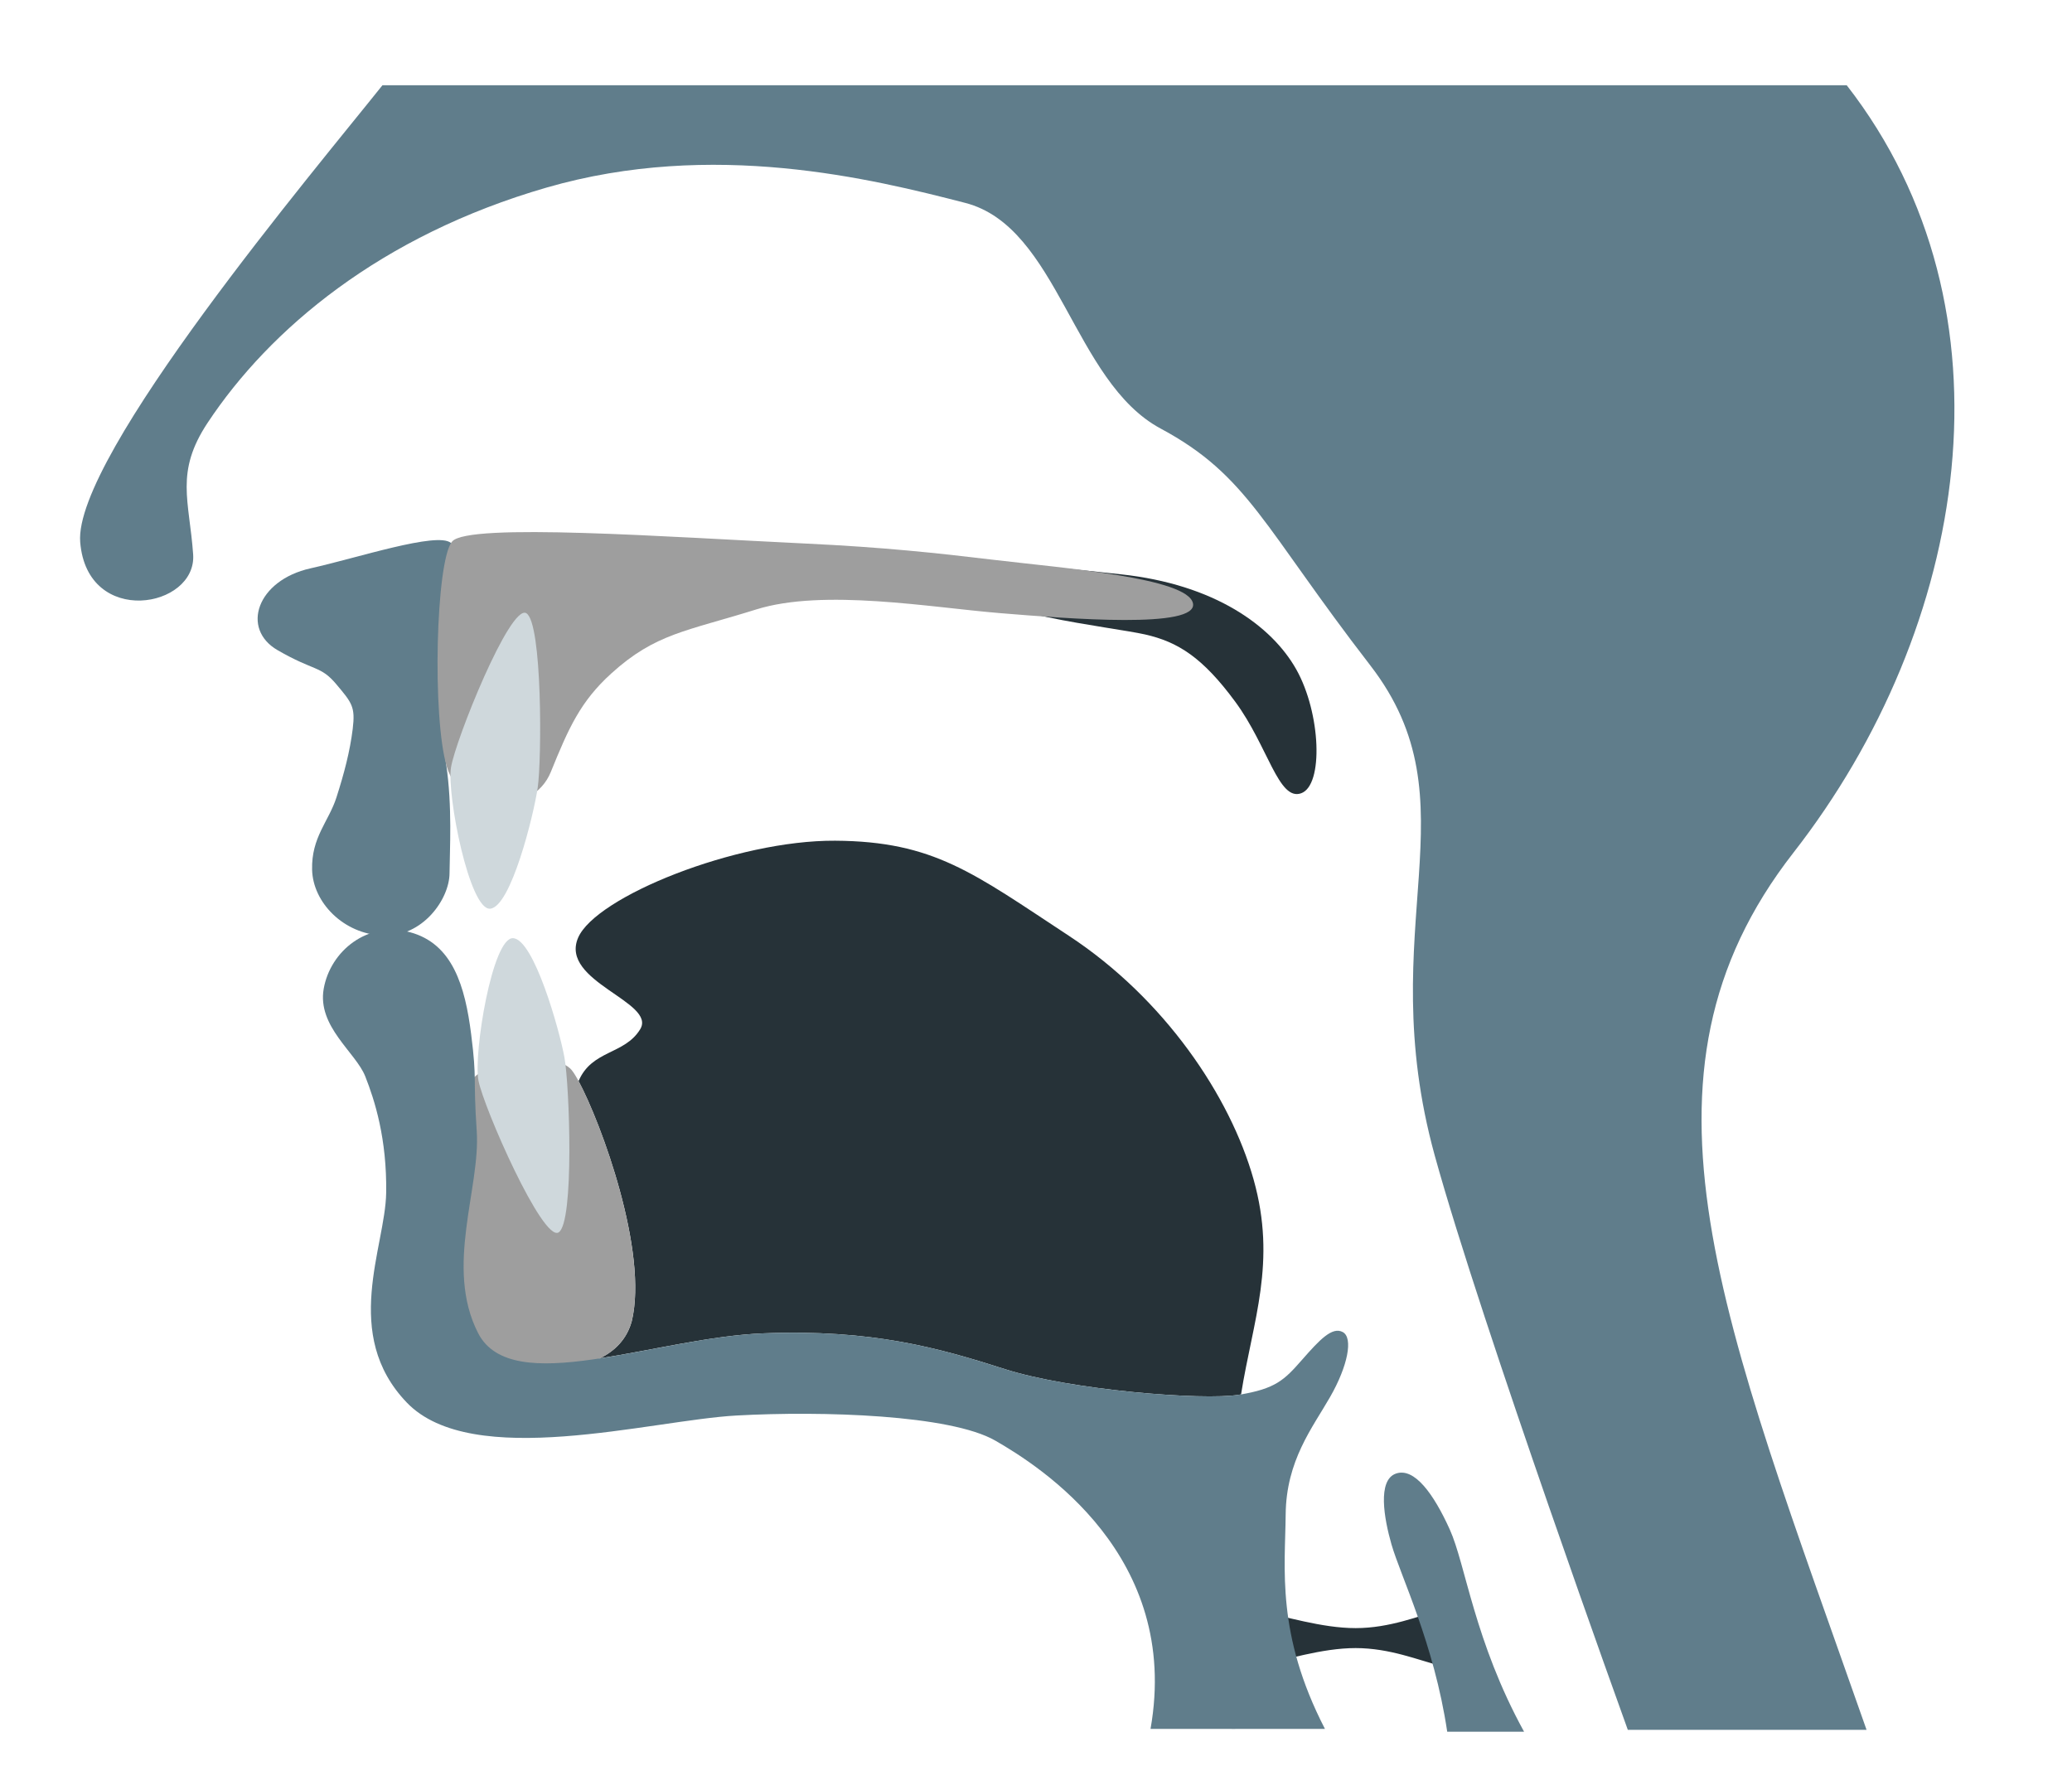
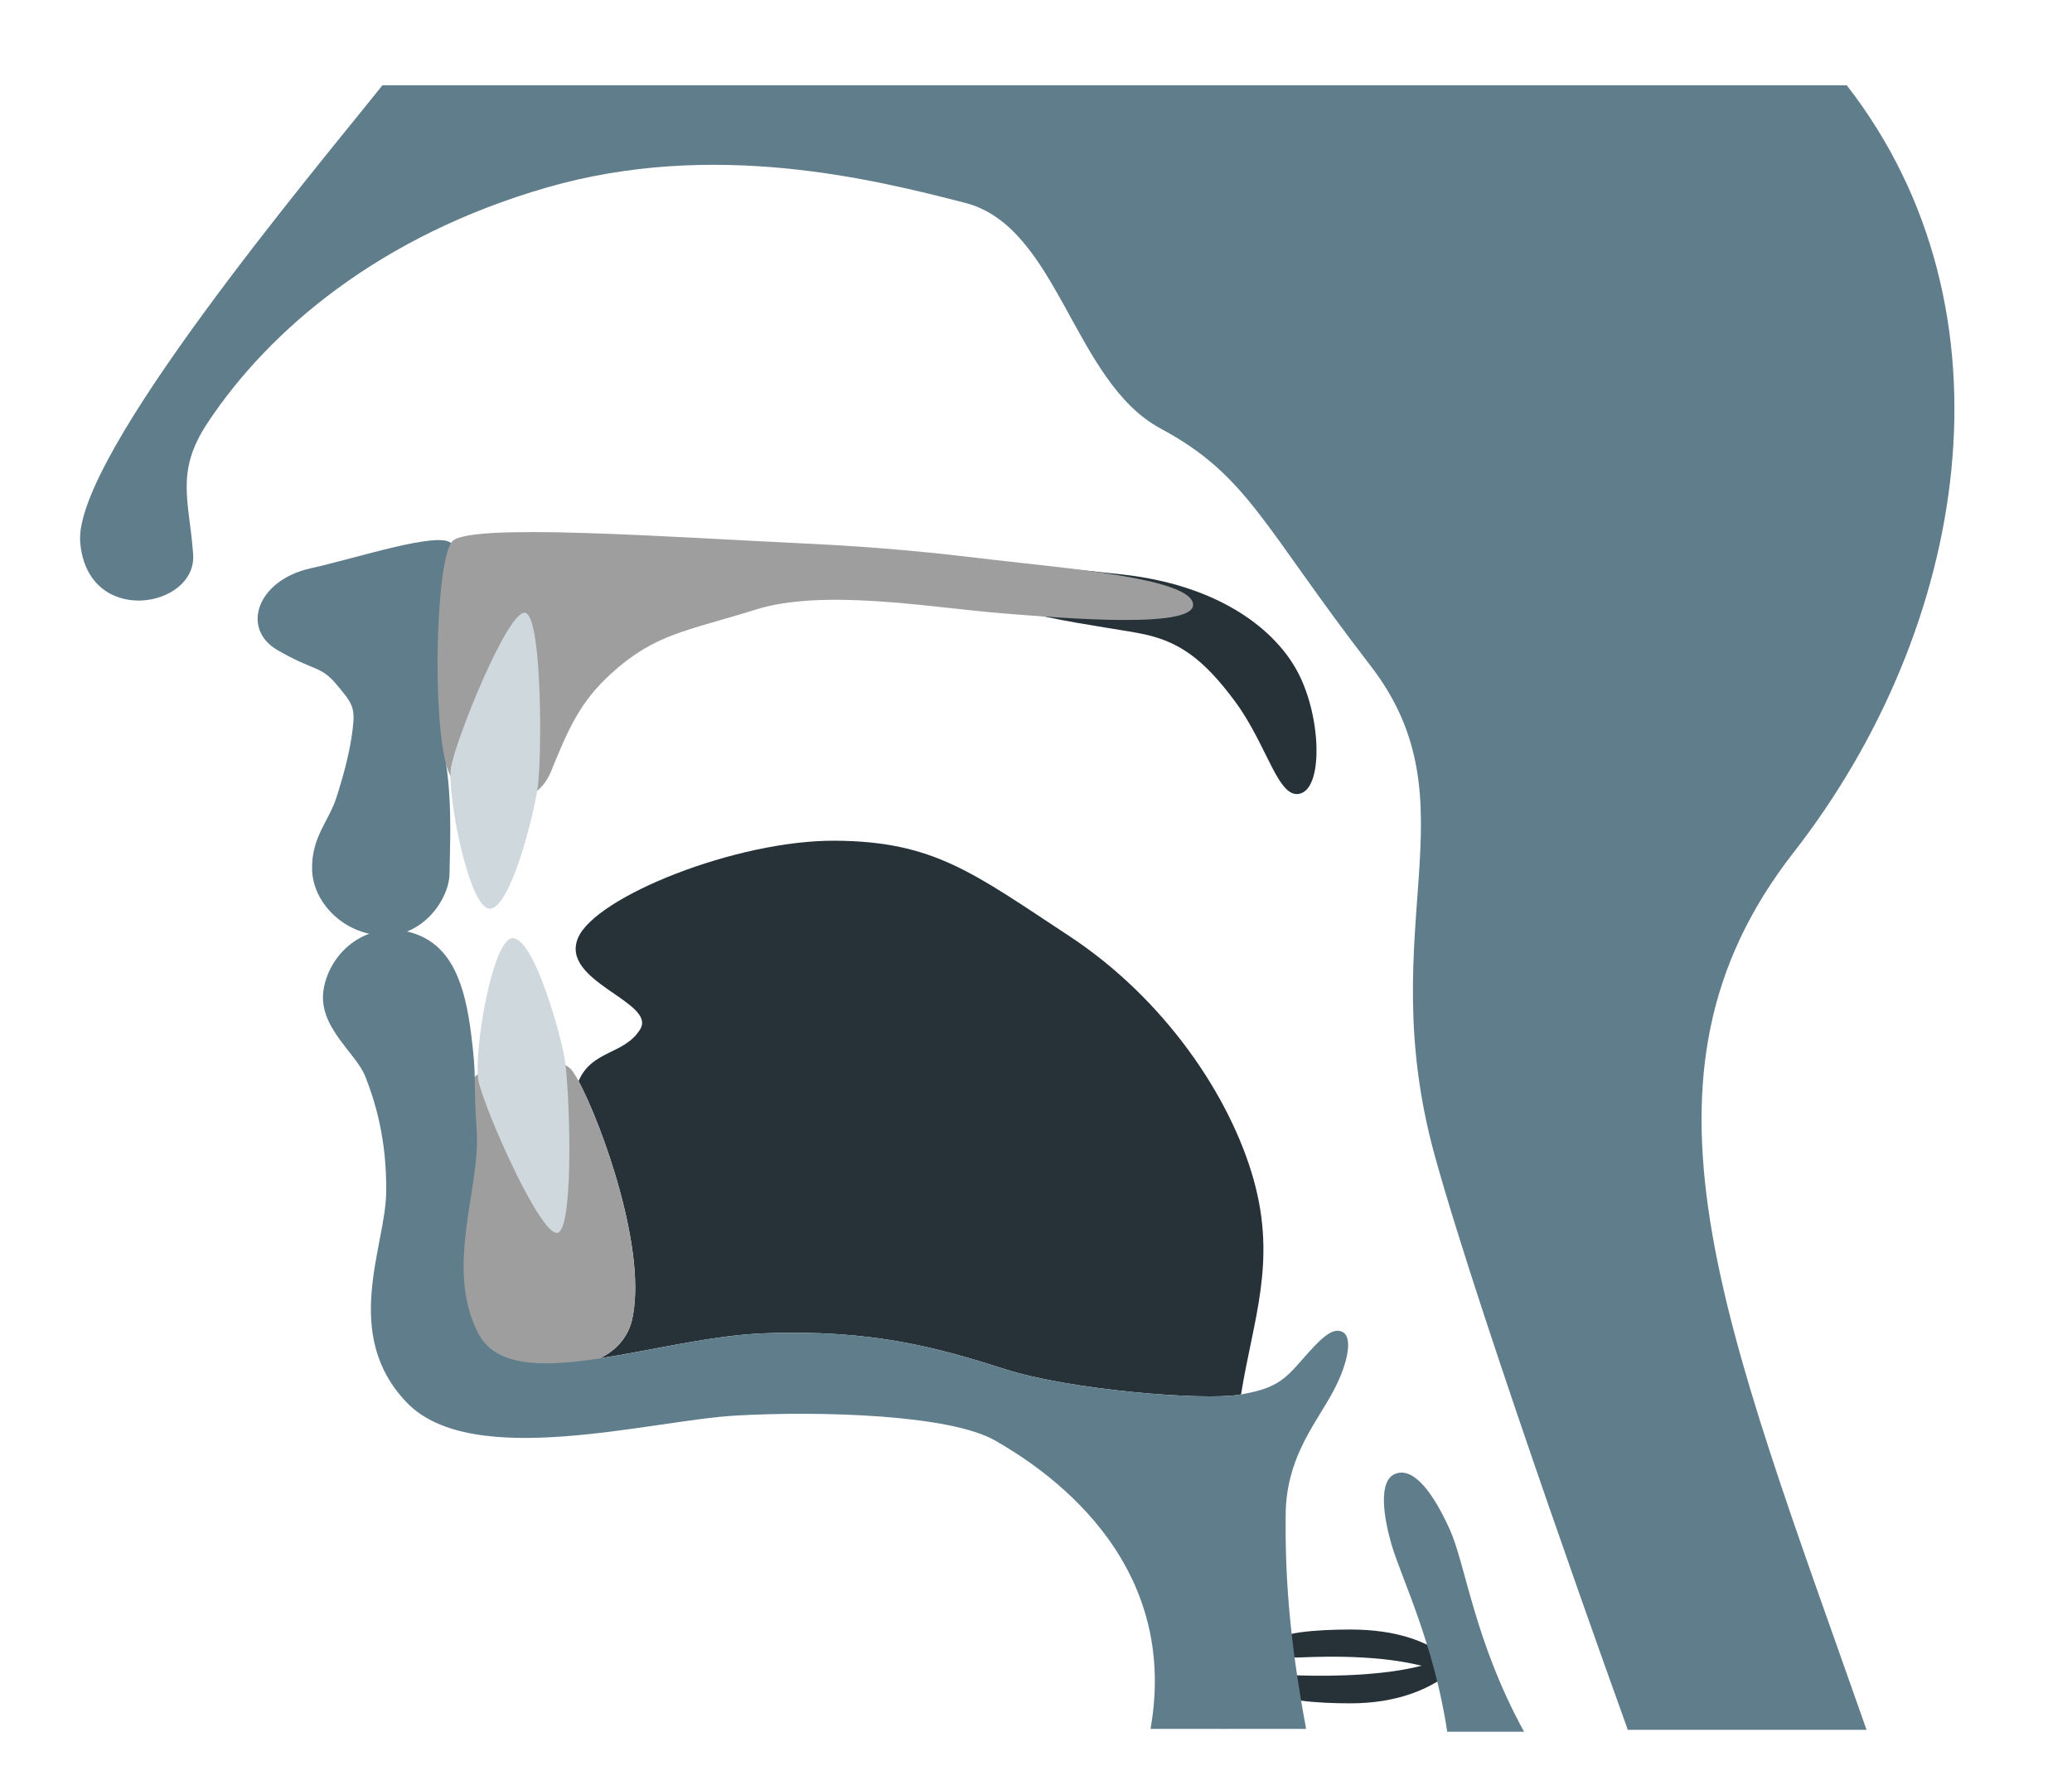
<svg xmlns="http://www.w3.org/2000/svg" width="440" height="380" viewBox="0 0 440 380" id="svg2" version="1.1">
  <defs id="defs4" />
  <path style="opacity:1;fill:#263238;fill-opacity:1;stroke:none;stroke-width:1;stroke-linecap:round;stroke-linejoin:round;stroke-miterlimit:4;stroke-dasharray:none;stroke-opacity:1" d="M 177.346,178.549 C 156.363,178.418 126.476,190.447 122.756,199.176 C 118.788,208.486 139.509,212.786 135.941,218.604 C 132.611,224.035 125.687,222.945 122.859,229.609 C 127.643,238.454 137.7,265.825 134.154,280.602 C 133.126,284.368 130.613,286.913 127.348,288.486 C 138.377,286.791 151.062,283.607 162.117,283.174 C 185.235,282.269 199.413,286.293 213.35,290.76 C 227.287,295.227 255.405,297.481 263.127,296.215 C 263.28,296.19 263.396,296.16 263.545,296.135 C 266.048,280.415 271.171,268.147 266.201,250.475 C 261.231,232.802 247.286,212.089 226.984,198.746 C 206.683,185.403 198.328,178.68 177.346,178.549 Z" transform="translate(0,-1.525879e-5)" id="tongue" />
  <path id="gum-lower" d="M 110.159,225.571 C 105.924,225.571 101.309,227.081 99.212,230.624 C 97.115,234.167 99.82,233.387 100.44,243.694 C 101.061,254.001 93.371,278.817 102.687,287.018 C 113.136,292.414 130.919,292.452 134.153,280.602 C 138.254,263.513 124.148,229.526 121.063,226.901 C 117.979,224.277 114.394,225.571 110.159,225.571 Z" style="opacity:1;fill:#9e9e9e;fill-opacity:1;stroke:none;stroke-width:1;stroke-linecap:round;stroke-linejoin:round;stroke-miterlimit:4;stroke-dasharray:none;stroke-opacity:1" class="gum" svg-label="gum-lower" />
-   <path style="opacity:1;fill:#263238;fill-opacity:1;stroke:none;stroke-width:4;stroke-linecap:round;stroke-linejoin:round;stroke-miterlimit:4;stroke-dasharray:none;stroke-opacity:1" d="M 312.515,347.898 C 312.657,360.599 302.511,350.019 287.883,350.019 C 273.255,350.019 257.725,360.339 257.396,347.898 C 257.067,335.458 273.255,345.778 287.883,345.778 C 302.511,345.778 312.373,335.198 312.515,347.898 Z" id="larynx" svg-label="larynx" class="larynx" />
-   <path id="lip-lower" d="M 87.07,197.985 C 96.121,200.417 98.761,209.442 100.05,219.634 C 101.339,229.826 100.425,228.147 101.237,240.247 C 102.048,252.347 94.379,269.146 101.525,283.119 C 108.671,297.092 138.999,284.078 162.116,283.173 C 185.234,282.268 199.413,286.294 213.35,290.761 C 227.287,295.227 255.404,297.481 263.126,296.215 C 270.848,294.949 272.708,293.121 276.477,288.816 C 280.246,284.511 282.916,281.687 285.152,282.909 C 287.387,284.131 286.222,290.111 282.463,296.675 C 278.705,303.238 273.123,310.189 273.019,321.644 C 272.916,333.098 270.951,347.008 281.358,367.182 C 259.481,367.201 263.76,367.182 244.321,367.182 C 250.828,330.418 220.888,311.444 211.354,305.957 C 201.821,300.471 174.654,299.619 156.408,300.626 C 138.161,301.632 100.272,312.362 86.371,297.863 C 72.471,283.364 81.83,264.848 82.006,253.338 C 82.182,241.829 79.567,233.661 77.557,228.583 C 75.546,223.506 67.331,218.001 68.741,209.99 C 70.152,201.979 78.018,195.553 87.07,197.985 Z" style="opacity:1;fill:#607d8b;fill-opacity:1;stroke:none;stroke-width:1;stroke-linecap:round;stroke-linejoin:round;stroke-miterlimit:4;stroke-dasharray:none;stroke-opacity:1" class="head" svg-label="lip-lower" />
+   <path id="larynx" d="M 286.766,346.078 C 279.566,346.078 270.679,346.729 270.939,348.982 C 271.199,351.236 273.153,352.062 275.407,352.026 C 277.66,351.99 291.056,351.072 301.89,353.77 C 291.704,356.393 277.796,355.881 275.407,355.807 C 273.018,355.733 271.199,356.598 270.939,358.851 C 270.679,361.105 279.566,361.755 286.766,361.755 C 296.411,361.755 304.166,358.883 309.515,353.916 C 304.273,348.528 296.411,346.078 286.766,346.078 Z" style="opacity:1;fill:#263238;fill-opacity:1;stroke:none;stroke-width:8;stroke-linecap:round;stroke-linejoin:round;stroke-miterlimit:4;stroke-dasharray:none;stroke-opacity:1" class="larynx" svg-label="larynx" />
+   <path id="lip-lower" d="M 87.07,197.985 C 96.121,200.417 98.761,209.442 100.05,219.634 C 101.339,229.826 100.425,228.147 101.237,240.247 C 102.048,252.347 94.379,269.146 101.525,283.119 C 108.671,297.092 138.999,284.078 162.116,283.173 C 185.234,282.268 199.413,286.294 213.35,290.761 C 227.287,295.227 255.404,297.481 263.126,296.215 C 270.848,294.949 272.708,293.121 276.477,288.816 C 280.246,284.511 282.916,281.687 285.152,282.909 C 287.387,284.131 286.222,290.111 282.463,296.675 C 278.705,303.238 273.123,310.189 273.019,321.644 C 272.916,333.098 273.47,346.339 277.358,367.182 C 255.481,367.201 263.76,367.182 244.321,367.182 C 250.828,330.418 220.888,311.444 211.354,305.957 C 201.821,300.471 174.654,299.619 156.408,300.626 C 138.161,301.632 100.272,312.362 86.371,297.863 C 72.471,283.364 81.83,264.848 82.006,253.338 C 82.182,241.829 79.567,233.661 77.557,228.583 C 75.546,223.506 67.331,218.001 68.741,209.99 C 70.152,201.979 78.018,195.553 87.07,197.985 Z" style="opacity:1;fill:#607d8b;fill-opacity:1;stroke:none;stroke-width:1;stroke-linecap:round;stroke-linejoin:round;stroke-miterlimit:4;stroke-dasharray:none;stroke-opacity:1" class="head" svg-label="lip-lower" />
  <path id="esophagus" d="M 295.494,328.015 C 293.906,322.499 292.478,314.368 296.412,312.967 C 300.346,311.566 304.459,317.302 307.857,324.81 C 311.255,332.317 313.072,348.528 323.644,367.781 C 313.515,367.76 315.963,367.812 307.325,367.781 C 304.523,349.022 297.424,334.721 295.494,328.015 Z" style="opacity:1;fill:#607d8b;fill-opacity:1;stroke:none;stroke-width:1;stroke-linecap:round;stroke-linejoin:round;stroke-miterlimit:4;stroke-dasharray:none;stroke-opacity:1" svg-label="esohagus" class="head" />
  <path id="velum" d="M 207.462,124.303 C 206.948,130.066 236.2,133.166 243.155,134.743 C 250.111,136.32 255.354,139.584 262.313,149.037 C 269.273,158.491 271.493,170.184 276.3,168.476 C 281.107,166.768 280.478,151.439 275.279,142.183 C 270.081,132.928 257.926,124.102 238.056,121.976 C 218.186,119.85 207.976,118.54 207.462,124.303 Z" style="display:inline;fill:#263238;fill-rule:evenodd;stroke:none;stroke-width:1px;stroke-linecap:round;stroke-linejoin:round;stroke-opacity:1" class="velum" svg-label="velum" />
  <path id="head" d="M 41.016,117.743 C 40.212,106.3 37.12,100.312 44.099,89.778 C 57.243,69.938 80.797,50.034 116.087,39.831 C 151.376,29.629 185.171,37.981 204.972,43.091 C 224.774,48.201 227.861,81.033 246.469,91.016 C 265.076,100.998 268.27,111.913 290.97,141.291 C 313.67,170.669 291.253,196.537 304.654,245.337 C 314.603,281.415 345.674,367.382 345.674,367.382 L 396.373,367.382 C 365.767,280.177 343.626,228.819 380.847,181.088 C 418.068,133.356 429.326,65.888 392.161,18.105 L 81.216,18.105 C 67.267,35.611 15.557,96.972 17.031,115.136 C 18.505,133.299 41.819,129.186 41.016,117.743 Z" style="display:inline;fill:#607d8b;fill-rule:evenodd;stroke:none;stroke-width:1px;stroke-linecap:round;stroke-linejoin:round;stroke-opacity:1" svg-label="head" class="head" />
  <path style="fill:#cfd8dc;fill-rule:evenodd;stroke:none;stroke-width:1px;stroke-linecap:butt;stroke-linejoin:miter;stroke-opacity:1" d="M 118.621,261.738 C 115.255,263.799 102.697,235.231 101.602,229.49 C 100.507,223.749 104.551,198.985 108.969,199.25 C 113.388,199.515 118.793,218.688 119.865,224.596 C 120.938,230.505 121.987,259.678 118.621,261.738 Z" id="teeth-lower" class="teeth" svg-label="teeth-lower" />
  <path id="lip-upper" d="M 95.741,115.295 C 92.809,112.885 75.889,118.492 65.955,120.699 C 54.54,123.236 51.111,133.555 58.946,138.083 C 66.781,142.612 68.052,141.322 71.409,145.31 C 74.765,149.299 75.475,150.119 74.899,154.824 C 74.322,159.529 73.084,164.262 71.441,169.375 C 69.798,174.487 66.106,177.803 66.277,184.719 C 66.449,191.635 72.902,198.377 81.359,198.702 C 89.816,199.027 95.418,190.917 95.46,185.501 C 95.498,180.533 96.078,171.223 94.745,162.322 C 93.412,153.421 97.815,152.643 97.849,138.824 C 97.879,126.832 98.674,117.705 95.741,115.295 Z" style="display:inline;fill:#607d8b;fill-rule:evenodd;stroke:none;stroke-width:1px;stroke-linecap:round;stroke-linejoin:round;stroke-opacity:1" svg-label="lip-upper" class="head" />
  <path style="display:inline;fill:#9e9e9e;fill-rule:evenodd;stroke:none;stroke-width:1px;stroke-linecap:round;stroke-linejoin:round;stroke-opacity:1" d="M 94.9,162.904 C 98.074,173.322 113.189,173.278 116.969,163.95 C 120.748,154.622 123.25,148.969 129.847,142.997 C 139.208,134.521 145.705,134.088 160.586,129.435 C 174.881,124.965 197.589,129.004 212.391,130.219 C 227.193,131.435 254.423,133.578 253.334,128.14 C 252.244,122.702 226.102,120.693 210.502,118.837 C 199.207,117.478 187.718,116.23 171.09,115.439 C 141.837,114.048 99.492,110.981 96.019,114.992 C 92.545,119.003 91.727,152.485 94.9,162.904 Z" id="gum-upper" class="gum" svg-label="palette" />
  <path id="teeth-upper" d="M 111.754,130.225 C 108.324,128.273 96.682,157.227 95.771,163 C 94.86,168.772 99.691,193.395 104.098,192.989 C 108.506,192.584 113.298,173.248 114.181,167.309 C 115.064,161.369 115.183,132.178 111.754,130.225 Z" style="fill:#cfd8dc;fill-rule:evenodd;stroke:none;stroke-width:1px;stroke-linecap:butt;stroke-linejoin:miter;stroke-opacity:1" svg-label="teeth-upper" class="teeth" />
</svg>
